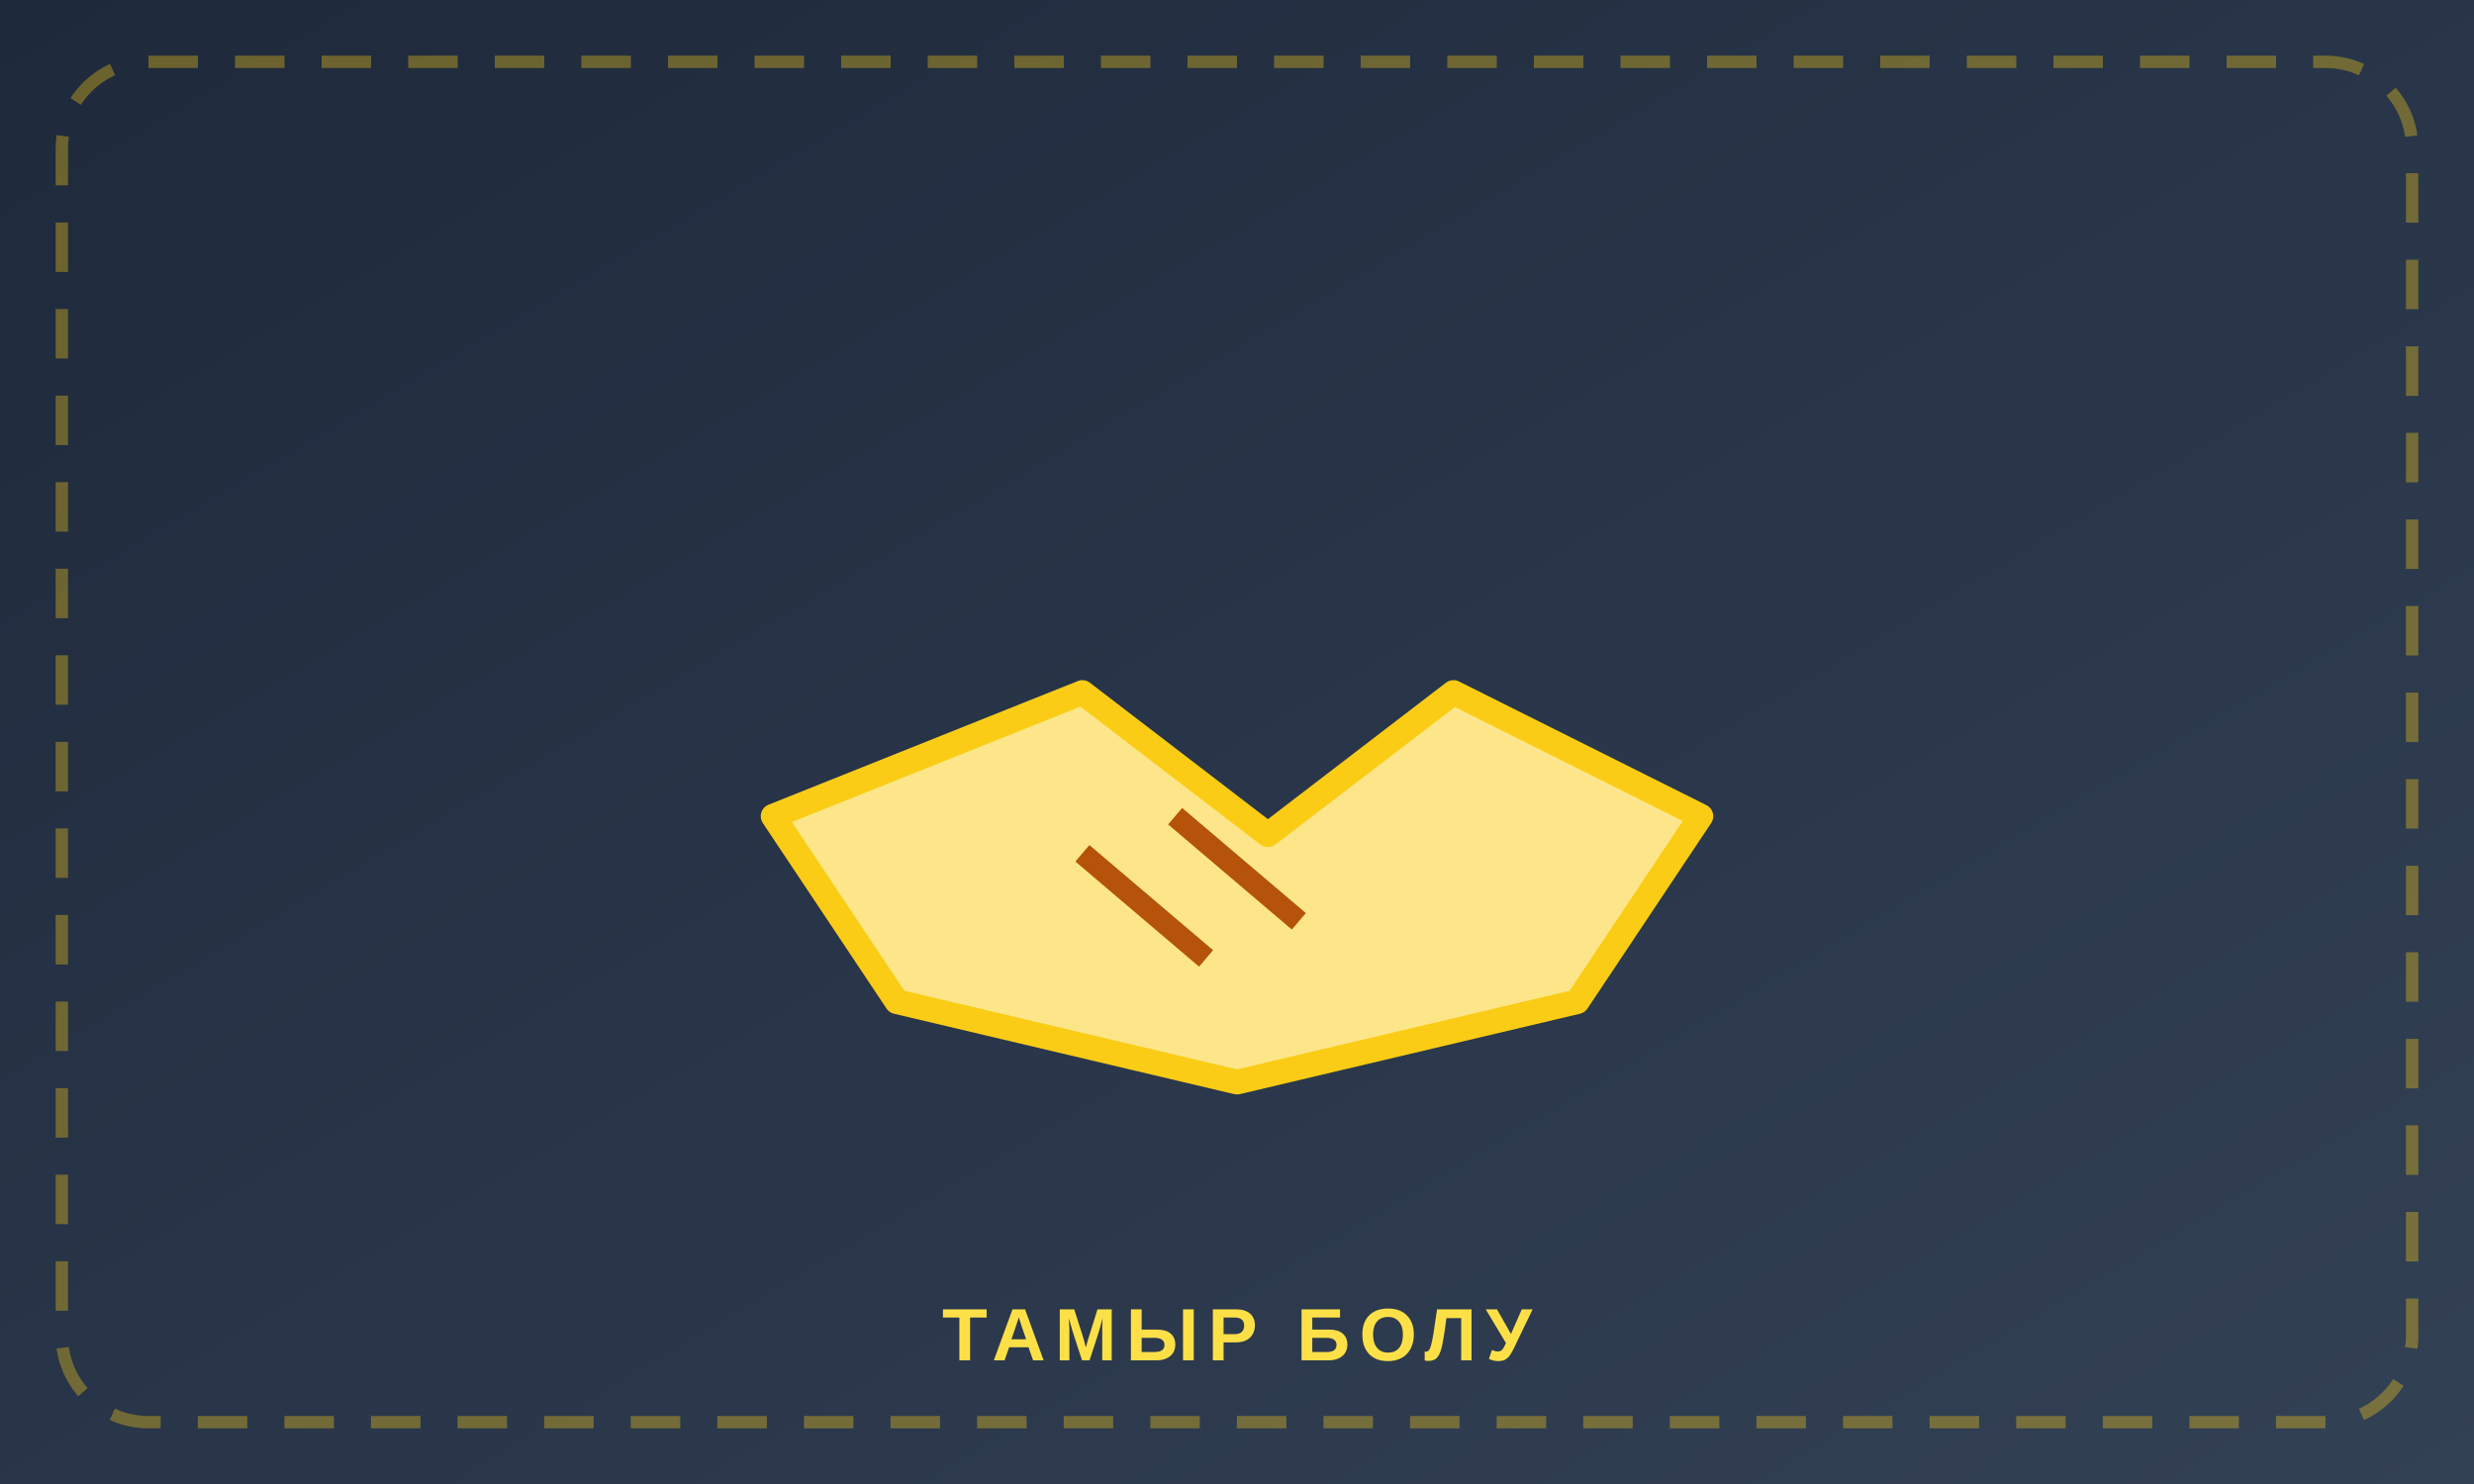
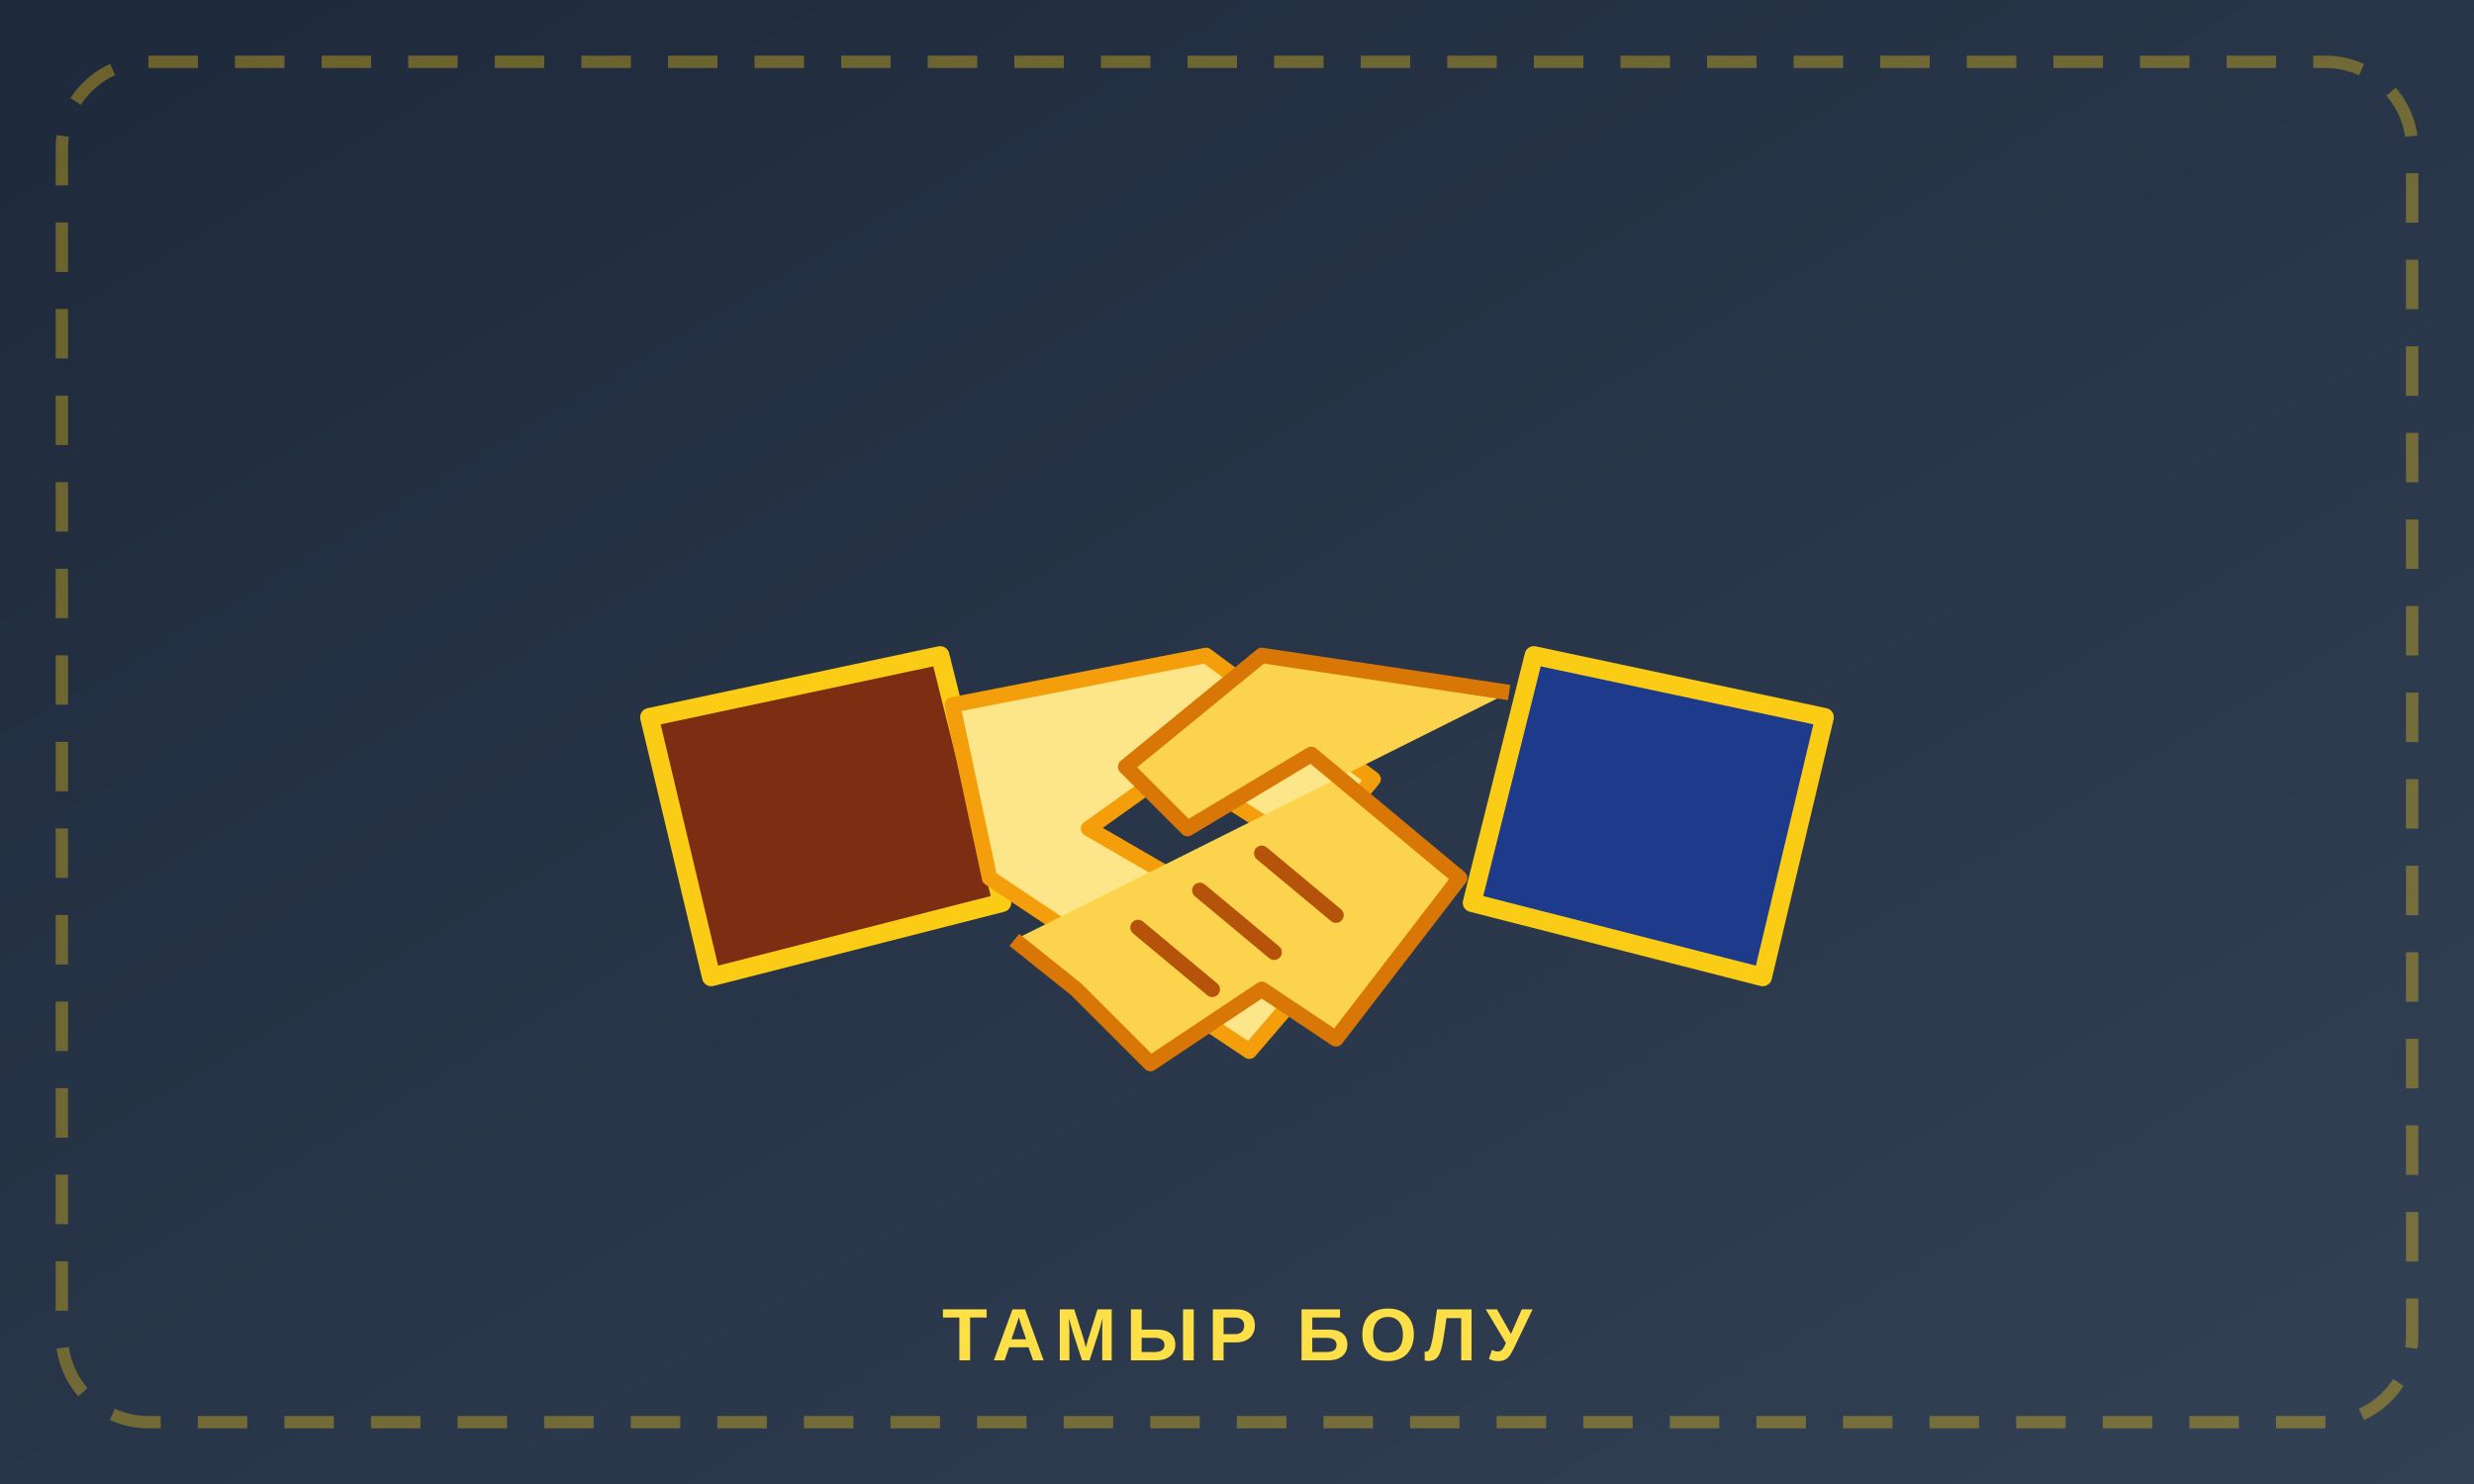
<svg xmlns="http://www.w3.org/2000/svg" viewBox="0 0 400 240" width="400" height="240">
  <defs>
    <linearGradient id="g_tuynsyr" x1="0" y1="0" x2="1" y2="1">
      <stop offset="0%" stop-color="#1e293b" />
      <stop offset="100%" stop-color="#334155" />
    </linearGradient>
  </defs>
  <rect width="400" height="240" fill="url(#g_tuynsyr)" />
  <rect x="10" y="10" width="380" height="220" rx="14" fill="none" stroke="#facc15" stroke-opacity="0.35" stroke-width="2" stroke-dasharray="8 6" />
-   <path d="M125 132 L175 112 L205 135 L235 112 L275 132 L255 162 L200 175 L145 162 Z" fill="#fde68a" stroke="#facc15" stroke-width="4" stroke-linejoin="round" />
-   <line x1="175" y1="138" x2="195" y2="155" stroke="#b45309" stroke-width="3.5" />
-   <line x1="190" y1="132" x2="210" y2="149" stroke="#b45309" stroke-width="3.5" />
+   <path d="M105 116 L152 106 L162 146 L115 158 Z" fill="#7c2d12" stroke="#facc15" stroke-width="3" stroke-linejoin="round" />
+   <path d="M295 116 L248 106 L238 146 L285 158 Z" fill="#1e3a8a" stroke="#facc15" stroke-width="3" stroke-linejoin="round" />
+   <path d="M154 114 L195 106 L222 126 L212 138 L190 124 L176 134 L214 156 L202 170 L160 142 Z" fill="#fde68a" stroke="#f59e0b" stroke-width="2.5" stroke-linejoin="round" />
+   <path d="M244 112 L204 106 L182 124 L192 134 L212 122 L236 142 L216 168 L204 160 L186 172 L174 160 L164 152" fill="#fcd34d" stroke="#d97706" stroke-width="2.5" stroke-linejoin="round" />
+   <line x1="184" y1="150" x2="196" y2="160" stroke="#b45309" stroke-width="2.5" stroke-linecap="round" />
+   <line x1="194" y1="144" x2="206" y2="154" stroke="#b45309" stroke-width="2.5" stroke-linecap="round" />
+   <line x1="204" y1="138" x2="216" y2="148" stroke="#b45309" stroke-width="2.5" stroke-linecap="round" />
  <text x="200" y="220" fill="#fde047" font-family="Arial, sans-serif" font-size="12" font-weight="bold" letter-spacing="1.5" text-anchor="middle">ТАМЫР БОЛУ</text>
</svg>
